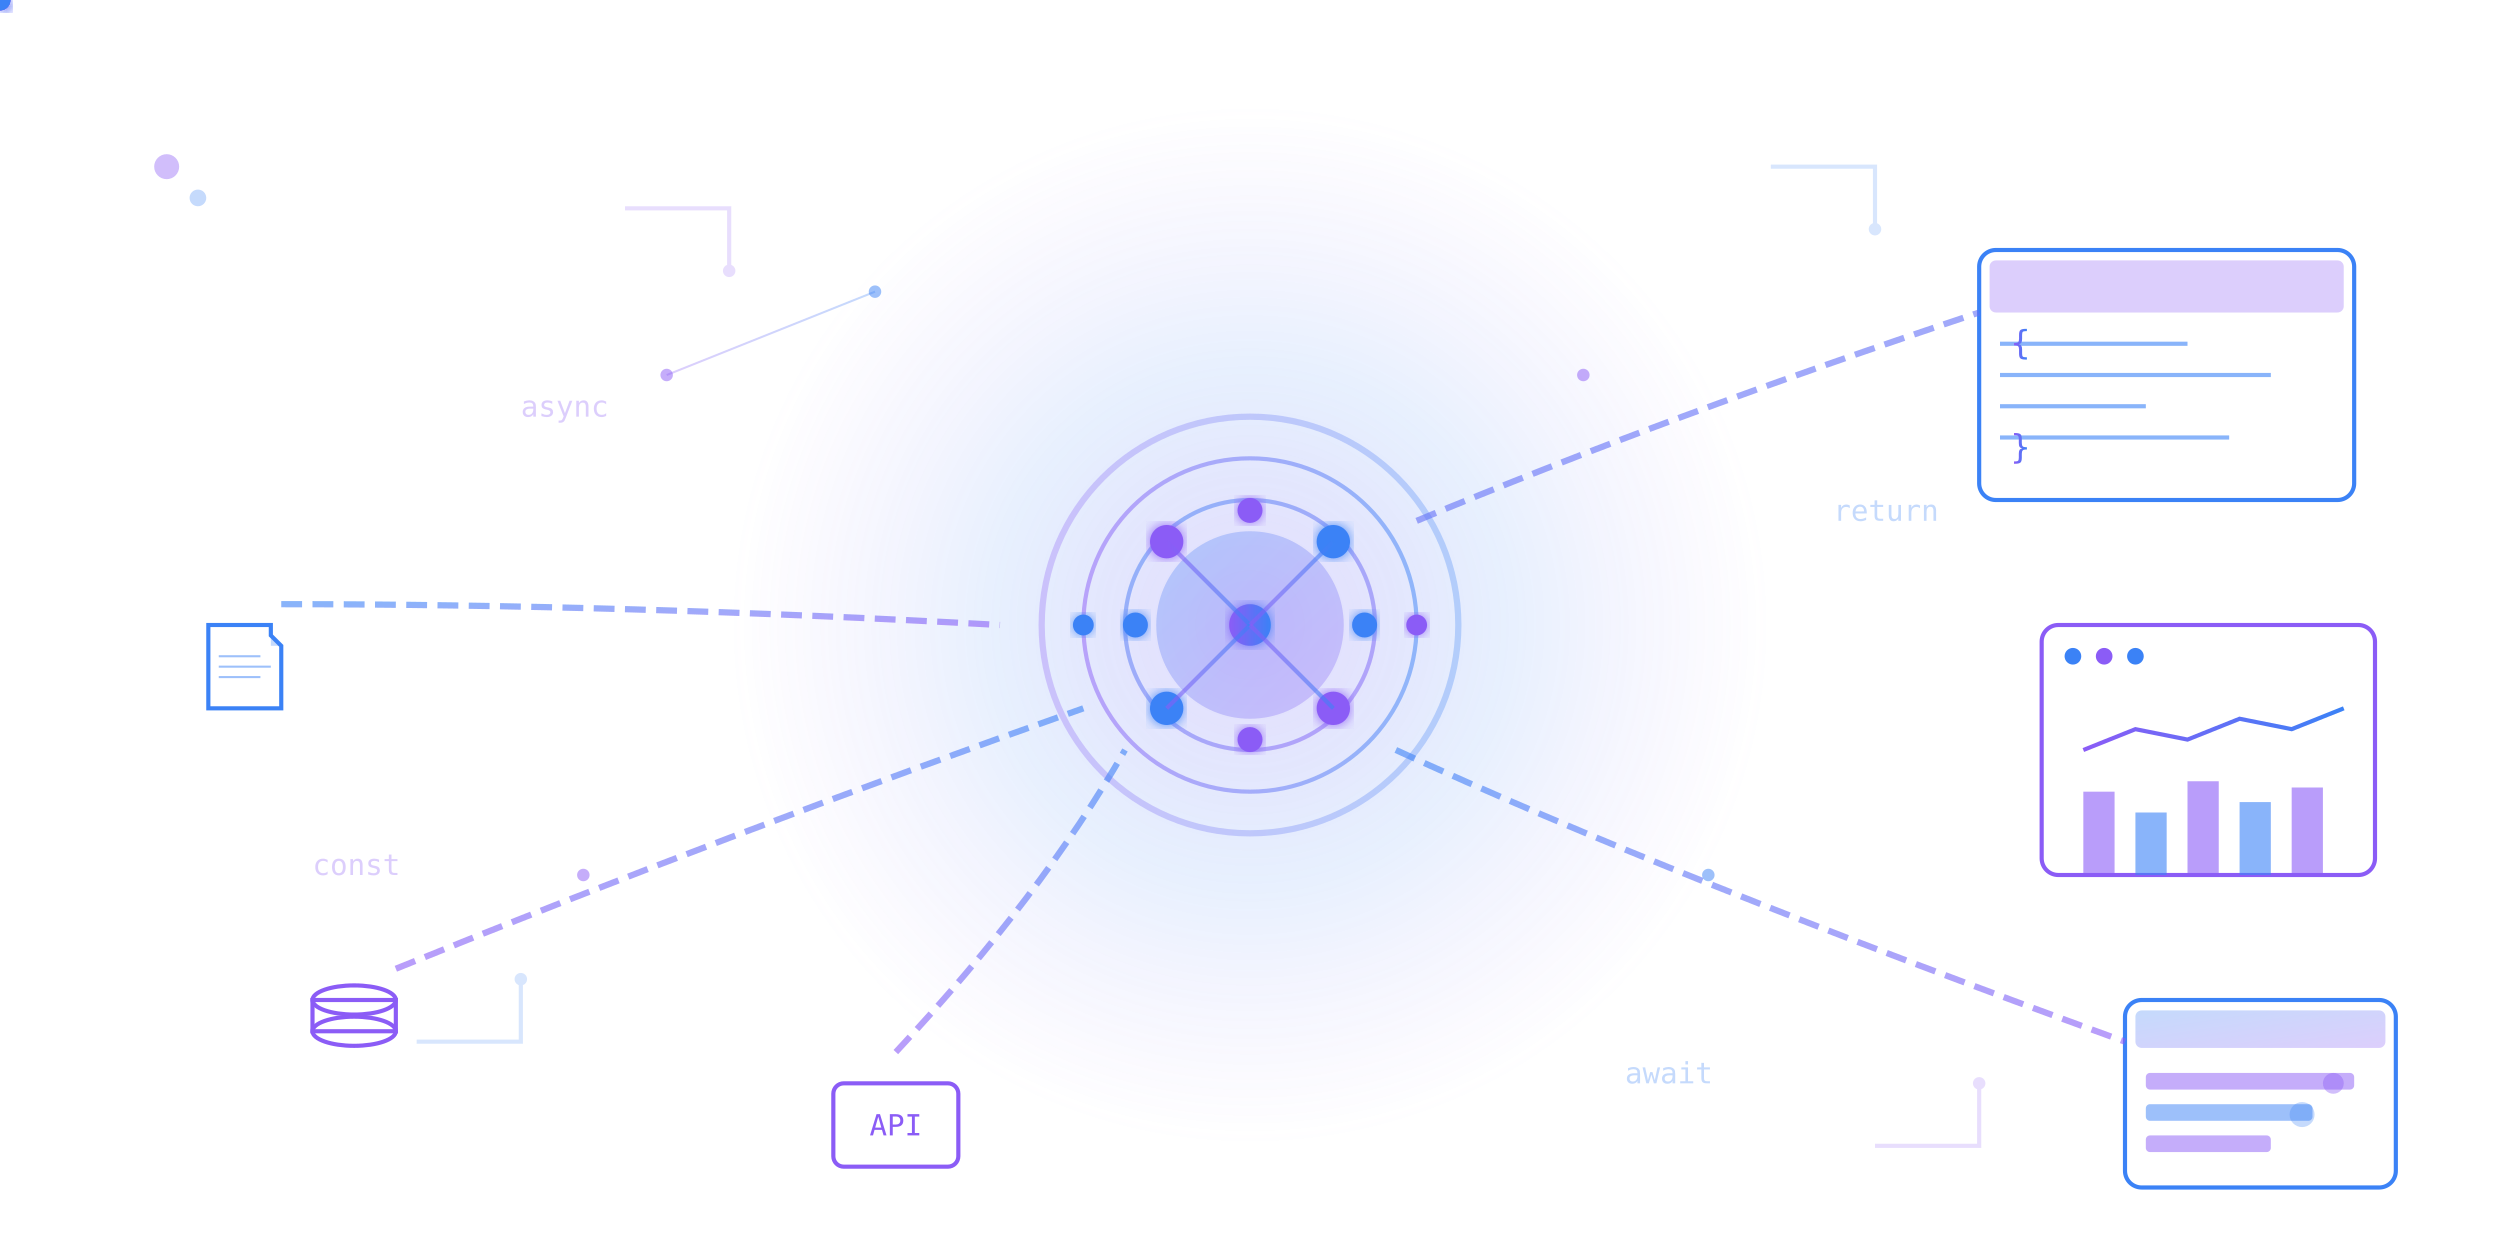
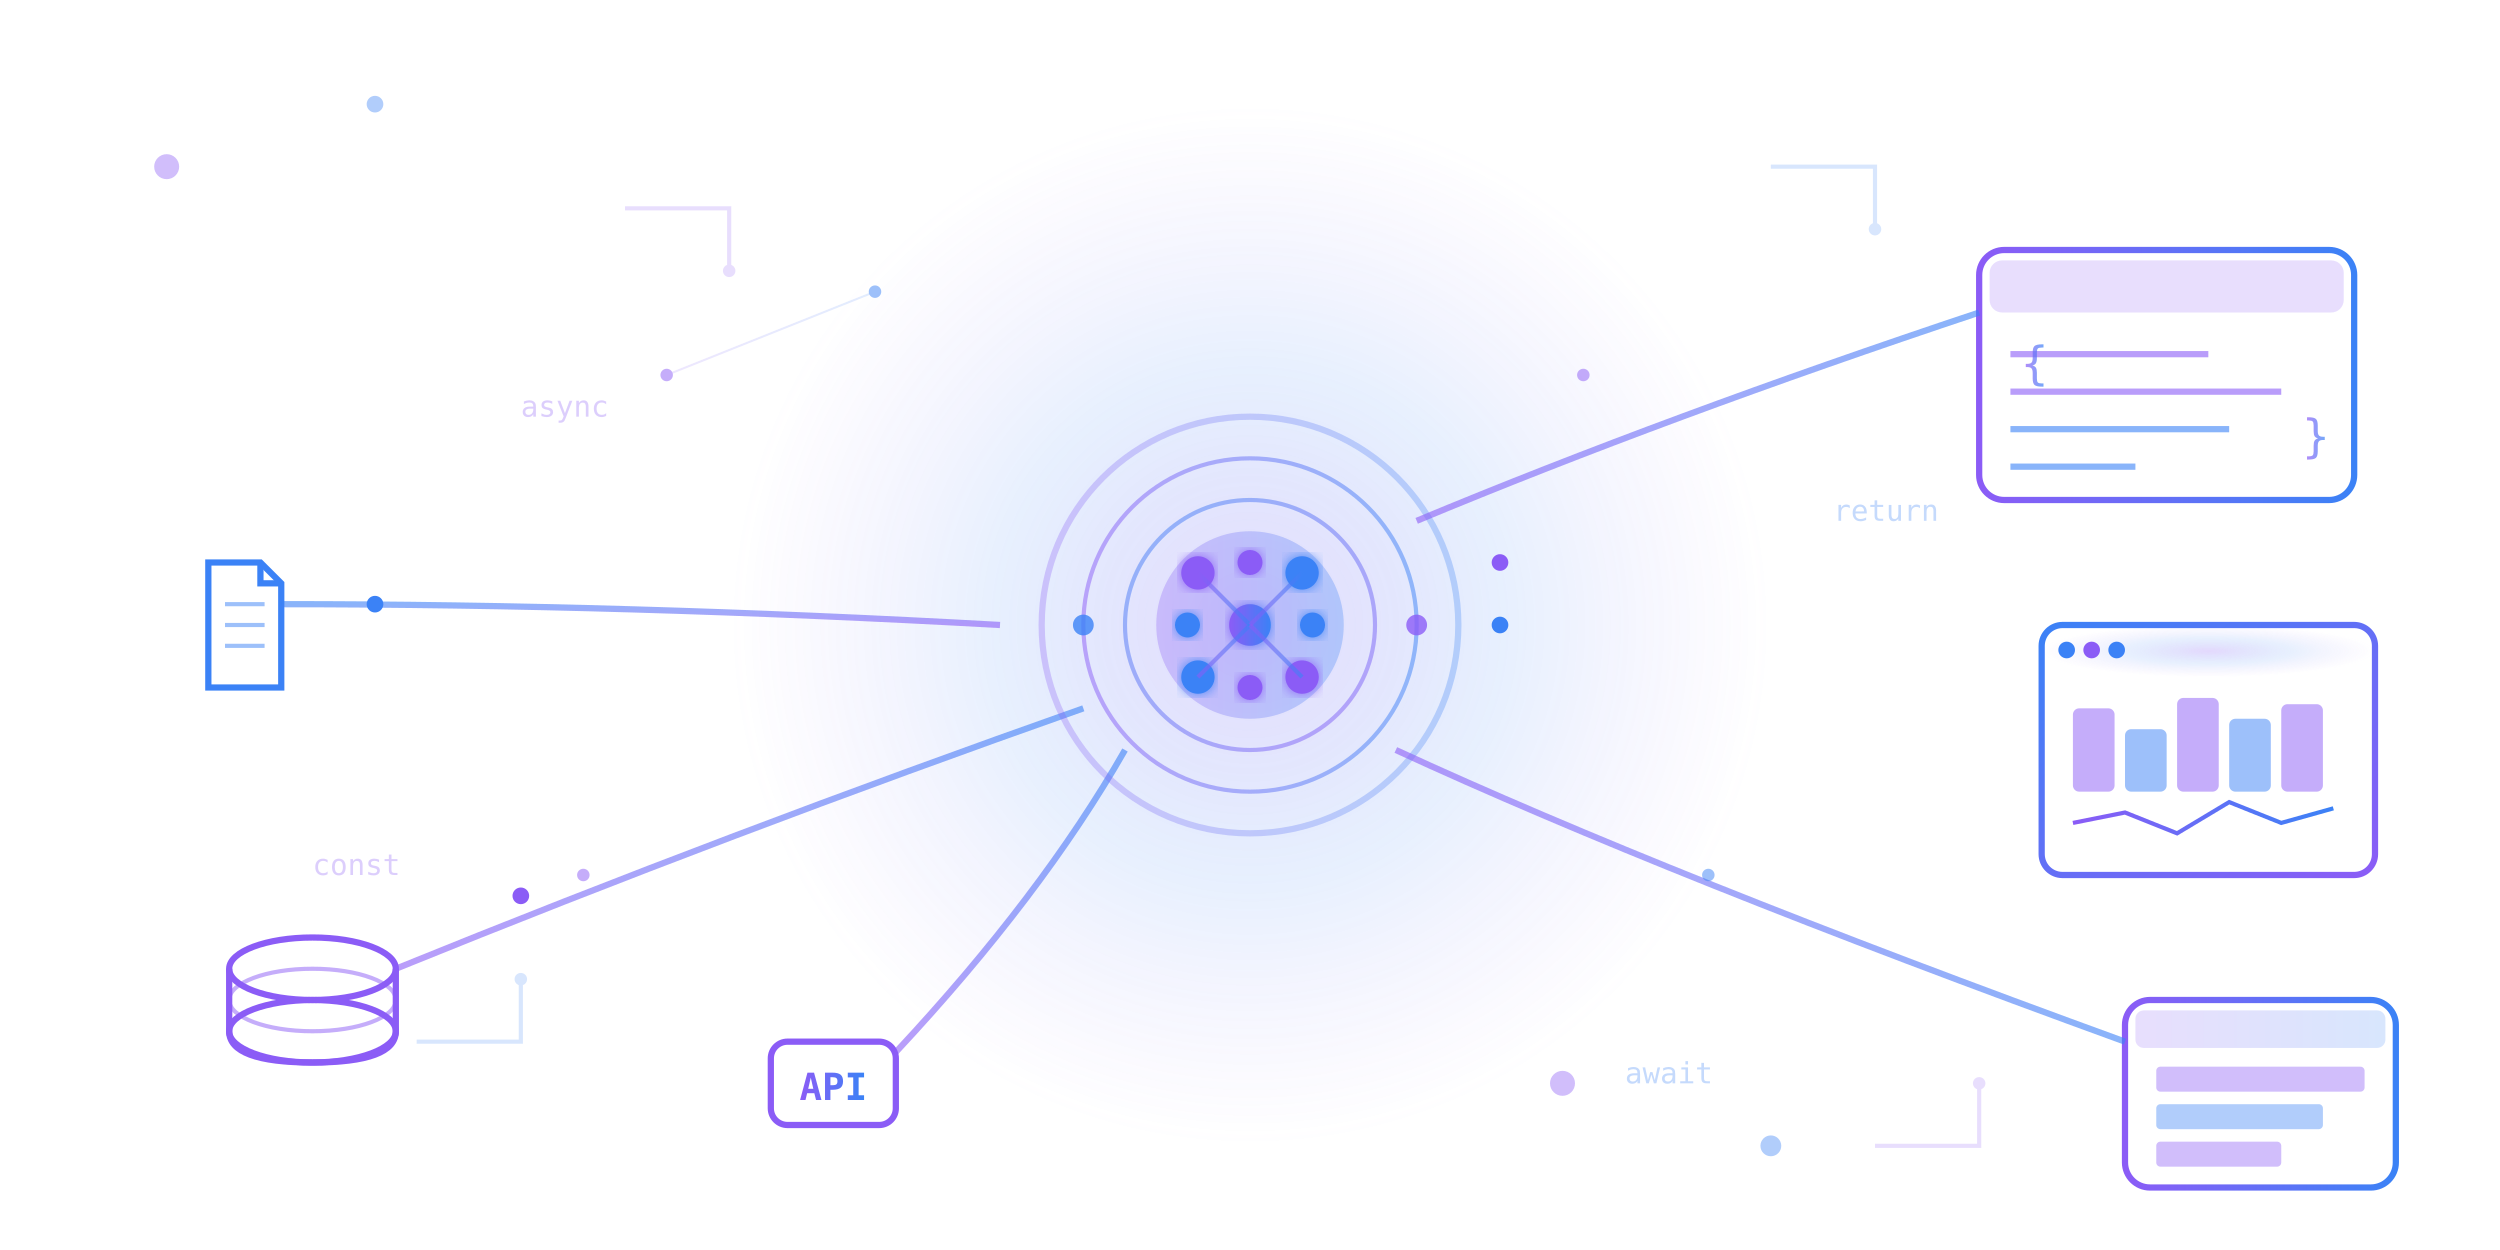
- <svg xmlns="http://www.w3.org/2000/svg" viewBox="0 0 1200 600" width="100%" height="100%" class="svg-play-once">
-   <style>
-     .svg-play-once {
-       animation: fadeIn 0.6s ease-in;
-     }
-     
-     .svg-play-once * {
-       animation-play-state: paused;
-     }
-     
-     .svg-play-once.is-visible * {
-       animation-play-state: running;
-     }
-     
-     @keyframes fadeIn {
-       from { opacity: 0; }
-       to { opacity: 1; }
-     }
-   </style>
+ <svg xmlns="http://www.w3.org/2000/svg" viewBox="0 0 1200 600" width="100%" height="100%">
  <defs>
    <linearGradient id="purpleBlue" x1="0%" y1="0%" x2="100%" y2="0%">
      <stop offset="0%" style="stop-color:#8b5cf6;stop-opacity:1" />
      <stop offset="100%" style="stop-color:#3b82f6;stop-opacity:1" />
    </linearGradient>
+     <radialGradient id="coreGlow" cx="50%" cy="50%">
+       <stop offset="0%" style="stop-color:#8b5cf6;stop-opacity:0.8" />
+       <stop offset="50%" style="stop-color:#3b82f6;stop-opacity:0.4" />
+       <stop offset="100%" style="stop-color:#8b5cf6;stop-opacity:0" />
+     </radialGradient>
    <linearGradient id="blueGradient" x1="0%" y1="0%" x2="100%" y2="100%">
      <stop offset="0%" style="stop-color:#3b82f6;stop-opacity:1" />
      <stop offset="100%" style="stop-color:#8b5cf6;stop-opacity:1" />
    </linearGradient>
-     <radialGradient id="coreGlow" cx="50%" cy="50%" r="50%">
-       <stop offset="0%" style="stop-color:#8b5cf6;stop-opacity:0.8" />
-       <stop offset="50%" style="stop-color:#3b82f6;stop-opacity:0.4" />
-       <stop offset="100%" style="stop-color:#8b5cf6;stop-opacity:0" />
-     </radialGradient>
    <filter id="glow">
      <feGaussianBlur stdDeviation="3" result="coloredBlur" />
      <feMerge>
        <feMergeNode in="coloredBlur" />
        <feMergeNode in="SourceGraphic" />
      </feMerge>
    </filter>
  </defs>
  <circle cx="600" cy="300" r="250" fill="url(#coreGlow)" opacity="0.3" />
-   <g id="aiCore">
-     <circle cx="600" cy="300" r="100" fill="none" stroke="url(#purpleBlue)" stroke-width="3" opacity="0.3" />
-     <circle cx="600" cy="300" r="80" fill="none" stroke="url(#purpleBlue)" stroke-width="2" opacity="0.5">
-       <animateTransform attributeName="transform" type="rotate" from="0 600 300" to="360 600 300" dur="20s" repeatCount="1" />
+   <g transform="translate(150, 480)">
+     <ellipse cx="0" cy="-15" rx="40" ry="15" fill="none" stroke="#8b5cf6" stroke-width="3" />
+     <path d="M -40 -15 L -40 15 Q -40 30 0 30 Q 40 30 40 15 L 40 -15" fill="none" stroke="#8b5cf6" stroke-width="3" />
+     <ellipse cx="0" cy="15" rx="40" ry="15" fill="none" stroke="#8b5cf6" stroke-width="3" />
+     <ellipse cx="0" cy="0" rx="40" ry="15" fill="none" stroke="#8b5cf6" stroke-width="2" opacity="0.5" />
+   </g>
+   <g transform="translate(100, 300)">
+     <path d="M 0 -30 L 25 -30 L 35 -20 L 35 30 L 0 30 Z" fill="none" stroke="#3b82f6" stroke-width="3" />
+     <path d="M 25 -30 L 25 -20 L 35 -20" fill="none" stroke="#3b82f6" stroke-width="3" />
+     <line x1="8" y1="-10" x2="27" y2="-10" stroke="#3b82f6" stroke-width="2" opacity="0.5" />
+     <line x1="8" y1="0" x2="27" y2="0" stroke="#3b82f6" stroke-width="2" opacity="0.5" />
+     <line x1="8" y1="10" x2="27" y2="10" stroke="#3b82f6" stroke-width="2" opacity="0.5" />
+   </g>
+   <g transform="translate(400, 520)">
+     <rect x="-30" y="-20" width="60" height="40" rx="8" fill="none" stroke="#8b5cf6" stroke-width="3" />
+     <text x="0" y="8" text-anchor="middle" font-family="monospace" font-size="18" font-weight="bold" fill="url(#purpleBlue)">API</text>
+   </g>
+   <path d="M 190 465 Q 350 400 520 340" fill="none" stroke="url(#purpleBlue)" stroke-width="3" opacity="0.6">
+     <animate attributeName="stroke-dasharray" values="0,1000;1000,0" dur="3s" repeatCount="indefinite" />
+   </path>
+   <path d="M 135 290 Q 300 290 480 300" fill="none" stroke="url(#blueGradient)" stroke-width="3" opacity="0.6">
+     <animate attributeName="stroke-dasharray" values="0,1000;1000,0" dur="2.5s" repeatCount="indefinite" />
+   </path>
+   <path d="M 430 505 Q 500 430 540 360" fill="none" stroke="url(#purpleBlue)" stroke-width="3" opacity="0.6">
+     <animate attributeName="stroke-dasharray" values="0,1000;1000,0" dur="2.8s" repeatCount="indefinite" />
+   </path>
+   <circle cx="250" cy="430" r="4" fill="#8b5cf6">
+     <animateMotion path="M 0 0 Q 180 -80 330 -90" dur="3s" repeatCount="indefinite" />
+   </circle>
+   <circle cx="180" cy="290" r="4" fill="#3b82f6">
+     <animateMotion path="M 0 0 Q 150 0 350 10" dur="2.5s" repeatCount="indefinite" />
+   </circle>
+   <g transform="translate(600, 300)">
+     <circle cx="0" cy="0" r="100" fill="none" stroke="url(#purpleBlue)" stroke-width="3" opacity="0.3" />
+     <circle cx="0" cy="0" r="80" fill="none" stroke="url(#purpleBlue)" stroke-width="2" opacity="0.5">
+       <animateTransform attributeName="transform" type="rotate" from="0 0 0" to="360 0 0" dur="20s" repeatCount="indefinite" />
    </circle>
-     <circle cx="600" cy="300" r="60" fill="none" stroke="url(#blueGradient)" stroke-width="2" opacity="0.5">
-       <animateTransform attributeName="transform" type="rotate" from="0 600 300" to="-360 600 300" dur="15s" repeatCount="1" />
+     <circle cx="0" cy="0" r="60" fill="none" stroke="url(#blueGradient)" stroke-width="2" opacity="0.5">
+       <animateTransform attributeName="transform" type="rotate" from="360 0 0" to="0 0 0" dur="15s" repeatCount="indefinite" />
    </circle>
-     <circle cx="600" cy="300" r="45" fill="url(#blueGradient)" opacity="0.3" />
-     <g id="neuralNetwork">
-       <circle cx="560" cy="260" r="8" fill="#8b5cf6" filter="url(#glow)" />
-       <circle cx="640" cy="260" r="8" fill="#3b82f6" filter="url(#glow)" />
-       <circle cx="560" cy="340" r="8" fill="#3b82f6" filter="url(#glow)" />
-       <circle cx="640" cy="340" r="8" fill="#8b5cf6" filter="url(#glow)" />
-       <circle cx="600" cy="245" r="6" fill="#8b5cf6" filter="url(#glow)" />
-       <circle cx="655" cy="300" r="6" fill="#3b82f6" filter="url(#glow)" />
-       <circle cx="600" cy="355" r="6" fill="#8b5cf6" filter="url(#glow)" />
-       <circle cx="545" cy="300" r="6" fill="#3b82f6" filter="url(#glow)" />
-       <circle cx="600" cy="300" r="10" fill="url(#purpleBlue)" filter="url(#glow)" />
-       <line x1="560" y1="260" x2="600" y2="300" stroke="url(#purpleBlue)" stroke-width="2" opacity="0.6" />
-       <line x1="640" y1="260" x2="600" y2="300" stroke="url(#purpleBlue)" stroke-width="2" opacity="0.6" />
-       <line x1="560" y1="340" x2="600" y2="300" stroke="url(#purpleBlue)" stroke-width="2" opacity="0.6" />
-       <line x1="640" y1="340" x2="600" y2="300" stroke="url(#purpleBlue)" stroke-width="2" opacity="0.6" />
-       <line x1="600" y1="245" x2="600" y2="300" stroke="url(#purpleBlue)" stroke-width="2" opacity="0.6" />
-       <line x1="655" y1="300" x2="600" y2="300" stroke="url(#purpleBlue)" stroke-width="2" opacity="0.6" />
-       <line x1="600" y1="355" x2="600" y2="300" stroke="url(#purpleBlue)" stroke-width="2" opacity="0.6" />
-       <line x1="545" y1="300" x2="600" y2="300" stroke="url(#purpleBlue)" stroke-width="2" opacity="0.6" />
-     </g>
-     <g id="orbitingParticles">
-       <circle cx="680" cy="300" r="5" fill="#8b5cf6" filter="url(#glow)">
-         <animateTransform attributeName="transform" type="rotate" from="0 600 300" to="360 600 300" dur="4s" repeatCount="1" />
-       </circle>
-       <circle cx="520" cy="300" r="5" fill="#3b82f6" filter="url(#glow)">
-         <animateTransform attributeName="transform" type="rotate" from="180 600 300" to="540 600 300" dur="4s" repeatCount="1" />
-       </circle>
-     </g>
-   </g>
-   <g id="inputSources">
-     <g id="database" transform="translate(150, 480)">
-       <ellipse cx="20" cy="0" rx="20" ry="7" fill="none" stroke="#8b5cf6" stroke-width="2" />
-       <rect x="0" y="0" width="40" height="15" fill="none" stroke="#8b5cf6" stroke-width="2" />
-       <ellipse cx="20" cy="15" rx="20" ry="7" fill="none" stroke="#8b5cf6" stroke-width="2" />
-     </g>
-     <g id="document" transform="translate(100, 300)">
-       <path d="M 0 0 L 30 0 L 30 5 L 35 10 L 35 40 L 0 40 Z" fill="none" stroke="#3b82f6" stroke-width="2" />
-       <path d="M 30 5 L 35 10 L 30 10 Z" fill="#3b82f6" opacity="0.3" />
-       <line x1="5" y1="15" x2="25" y2="15" stroke="#3b82f6" stroke-width="1" opacity="0.5" />
-       <line x1="5" y1="20" x2="30" y2="20" stroke="#3b82f6" stroke-width="1" opacity="0.5" />
-       <line x1="5" y1="25" x2="25" y2="25" stroke="#3b82f6" stroke-width="1" opacity="0.5" />
-     </g>
-     <g id="api" transform="translate(400, 520)">
-       <rect x="0" y="0" width="60" height="40" rx="5" fill="none" stroke="#8b5cf6" stroke-width="2" />
-       <text x="30" y="25" font-family="monospace" font-size="14" fill="#8b5cf6" text-anchor="middle">API</text>
-     </g>
-   </g>
-   <g id="outputComponents">
-     <g id="codeOutput" transform="translate(950, 120)">
-       <rect x="0" y="0" width="180" height="120" rx="8" fill="none" stroke="#3b82f6" stroke-width="2" />
-       <rect x="5" y="5" width="170" height="25" rx="3" fill="#8b5cf6" opacity="0.3" />
-       <line x1="10" y1="45" x2="100" y2="45" stroke="#3b82f6" stroke-width="2" opacity="0.6" />
-       <line x1="10" y1="60" x2="140" y2="60" stroke="#3b82f6" stroke-width="2" opacity="0.6" />
-       <line x1="10" y1="75" x2="80" y2="75" stroke="#3b82f6" stroke-width="2" opacity="0.6" />
-       <line x1="10" y1="90" x2="120" y2="90" stroke="#3b82f6" stroke-width="2" opacity="0.6" />
-       <text x="15" y="50" font-family="monospace" font-size="16" fill="url(#purpleBlue)">{</text>
-       <text x="15" y="100" font-family="monospace" font-size="16" fill="url(#purpleBlue)">}</text>
-     </g>
-     <g id="dashboardOutput" transform="translate(980, 300)">
-       <rect x="0" y="0" width="160" height="120" rx="8" fill="none" stroke="#8b5cf6" stroke-width="2" />
-       <circle cx="15" cy="15" r="4" fill="#3b82f6" />
-       <circle cx="30" cy="15" r="4" fill="#8b5cf6" />
-       <circle cx="45" cy="15" r="4" fill="#3b82f6" />
-       <rect x="20" y="80" width="15" height="40" fill="#8b5cf6" opacity="0.6" />
-       <rect x="45" y="90" width="15" height="30" fill="#3b82f6" opacity="0.6" />
-       <rect x="70" y="75" width="15" height="45" fill="#8b5cf6" opacity="0.6" />
-       <rect x="95" y="85" width="15" height="35" fill="#3b82f6" opacity="0.6" />
-       <rect x="120" y="78" width="15" height="42" fill="#8b5cf6" opacity="0.6" />
-       <path d="M 20 60 L 45 50 L 70 55 L 95 45 L 120 50 L 145 40" fill="none" stroke="url(#purpleBlue)" stroke-width="2" />
-     </g>
-     <g id="mobileOutput" transform="translate(1020, 480)">
-       <rect x="0" y="0" width="130" height="90" rx="8" fill="none" stroke="#3b82f6" stroke-width="2" />
-       <rect x="5" y="5" width="120" height="18" rx="3" fill="url(#blueGradient)" opacity="0.3" />
-       <rect x="10" y="35" width="100" height="8" rx="2" fill="#8b5cf6" opacity="0.5" />
-       <rect x="10" y="50" width="80" height="8" rx="2" fill="#3b82f6" opacity="0.5" />
-       <rect x="10" y="65" width="60" height="8" rx="2" fill="#8b5cf6" opacity="0.5" />
-     </g>
-   </g>
-   <g id="dataFlows">
-     <path id="flowFromDatabase" d="M 190 465 Q 350 400 520 340" fill="none" stroke="url(#purpleBlue)" stroke-width="3" opacity="0.6" stroke-dasharray="10 5">
-       <animate attributeName="stroke-dashoffset" from="0" to="100" dur="3s" repeatCount="1" />
-     </path>
-     <path id="flowFromDocument" d="M 135 290 Q 300 290 480 300" fill="none" stroke="url(#blueGradient)" stroke-width="3" opacity="0.6" stroke-dasharray="10 5">
-       <animate attributeName="stroke-dashoffset" from="0" to="100" dur="2.5s" repeatCount="1" />
-     </path>
-     <path id="flowFromAPI" d="M 430 505 Q 500 430 540 360" fill="none" stroke="url(#purpleBlue)" stroke-width="3" opacity="0.6" stroke-dasharray="10 5">
-       <animate attributeName="stroke-dashoffset" from="0" to="100" dur="2.8s" repeatCount="1" />
-     </path>
-     <circle r="5" fill="#8b5cf6" filter="url(#glow)">
-       <animateMotion dur="3s" repeatCount="1">
-         <mpath href="#flowFromDatabase" />
-       </animateMotion>
+     <circle cx="0" cy="0" r="45" fill="url(#purpleBlue)" opacity="0.3" />
+     <circle cx="-25" cy="-25" r="8" fill="#8b5cf6" filter="url(#glow)" />
+     <circle cx="25" cy="-25" r="8" fill="#3b82f6" filter="url(#glow)" />
+     <circle cx="-25" cy="25" r="8" fill="#3b82f6" filter="url(#glow)" />
+     <circle cx="25" cy="25" r="8" fill="#8b5cf6" filter="url(#glow)" />
+     <circle cx="0" cy="-30" r="6" fill="#8b5cf6" filter="url(#glow)" />
+     <circle cx="30" cy="0" r="6" fill="#3b82f6" filter="url(#glow)" />
+     <circle cx="0" cy="30" r="6" fill="#8b5cf6" filter="url(#glow)" />
+     <circle cx="-30" cy="0" r="6" fill="#3b82f6" filter="url(#glow)" />
+     <circle cx="0" cy="0" r="10" fill="url(#purpleBlue)" filter="url(#glow)" />
+     <line x1="-25" y1="-25" x2="0" y2="0" stroke="url(#purpleBlue)" stroke-width="2" opacity="0.6" />
+     <line x1="25" y1="-25" x2="0" y2="0" stroke="url(#purpleBlue)" stroke-width="2" opacity="0.6" />
+     <line x1="-25" y1="25" x2="0" y2="0" stroke="url(#purpleBlue)" stroke-width="2" opacity="0.6" />
+     <line x1="25" y1="25" x2="0" y2="0" stroke="url(#purpleBlue)" stroke-width="2" opacity="0.6" />
+     <line x1="0" y1="-30" x2="0" y2="0" stroke="url(#purpleBlue)" stroke-width="2" opacity="0.6" />
+     <line x1="30" y1="0" x2="0" y2="0" stroke="url(#purpleBlue)" stroke-width="2" opacity="0.6" />
+     <line x1="0" y1="30" x2="0" y2="0" stroke="url(#purpleBlue)" stroke-width="2" opacity="0.6" />
+     <line x1="-30" y1="0" x2="0" y2="0" stroke="url(#purpleBlue)" stroke-width="2" opacity="0.6" />
+     <circle cx="80" cy="0" r="5" fill="#8b5cf6" opacity="0.8">
+       <animateTransform attributeName="transform" type="rotate" from="0 0 0" to="360 0 0" dur="4s" repeatCount="indefinite" />
    </circle>
-     <circle r="5" fill="#3b82f6" filter="url(#glow)">
-       <animateMotion dur="2.5s" repeatCount="1">
-         <mpath href="#flowFromDocument" />
-       </animateMotion>
-     </circle>
-     <path id="flowToCode" d="M 680 250 Q 800 200 950 150" fill="none" stroke="url(#blueGradient)" stroke-width="3" opacity="0.6" stroke-dasharray="10 5">
-       <animate attributeName="stroke-dashoffset" from="0" to="100" dur="3s" repeatCount="1" />
-     </path>
-     <path id="flowToDashboard" d="M 700 300 Q 800 300 980 300" fill="none" stroke="url(#purpleBlue)" stroke-width="3" opacity="0.6" stroke-dasharray="10 5">
-       <animate attributeName="stroke-dashoffset" from="0" to="100" dur="2.7s" repeatCount="1" />
-     </path>
-     <path id="flowToMobile" d="M 670 360 Q 800 420 1020 500" fill="none" stroke="url(#blueGradient)" stroke-width="3" opacity="0.6" stroke-dasharray="10 5">
-       <animate attributeName="stroke-dashoffset" from="0" to="100" dur="3.2s" repeatCount="1" />
-     </path>
-     <circle r="5" fill="#8b5cf6" filter="url(#glow)">
-       <animateMotion dur="3s" repeatCount="1">
-         <mpath href="#flowToCode" />
-       </animateMotion>
-     </circle>
-     <circle r="5" fill="#3b82f6" filter="url(#glow)">
-       <animateMotion dur="2.7s" repeatCount="1">
-         <mpath href="#flowToDashboard" />
-       </animateMotion>
+     <circle cx="-80" cy="0" r="5" fill="#3b82f6" opacity="0.8">
+       <animateTransform attributeName="transform" type="rotate" from="180 0 0" to="540 0 0" dur="4s" repeatCount="indefinite" />
    </circle>
  </g>
-   <g id="decorativeElements">
-     <circle cx="80" cy="80" r="6" fill="#8b5cf6" opacity="0.4">
-       <animate attributeName="opacity" values="0.4;0.8;0.4" dur="2s" repeatCount="1" />
+   <g transform="translate(950, 120)">
+     <rect x="0" y="0" width="180" height="120" rx="12" fill="none" stroke="url(#purpleBlue)" stroke-width="3" />
+     <rect x="5" y="5" width="170" height="25" rx="6" fill="#8b5cf6" opacity="0.2" />
+     <line x1="15" y1="50" x2="110" y2="50" stroke="#8b5cf6" stroke-width="3" opacity="0.6" />
+     <line x1="15" y1="68" x2="145" y2="68" stroke="#8b5cf6" stroke-width="3" opacity="0.6" />
+     <line x1="15" y1="86" x2="120" y2="86" stroke="#3b82f6" stroke-width="3" opacity="0.6" />
+     <line x1="15" y1="104" x2="75" y2="104" stroke="#3b82f6" stroke-width="3" opacity="0.6" />
+     <text x="20" y="62" font-family="monospace" font-size="22" fill="url(#purpleBlue)" opacity="0.7">{</text>
+     <text x="155" y="97" font-family="monospace" font-size="22" fill="url(#purpleBlue)" opacity="0.7">}</text>
+   </g>
+   <g transform="translate(980, 300)">
+     <rect x="0" y="0" width="160" height="120" rx="10" fill="none" stroke="url(#blueGradient)" stroke-width="3" />
+     <rect x="0" y="0" width="160" height="25" rx="10" fill="url(#coreGlow)" opacity="0.3" />
+     <circle cx="12" cy="12" r="4" fill="#3b82f6" />
+     <circle cx="24" cy="12" r="4" fill="#8b5cf6" />
+     <circle cx="36" cy="12" r="4" fill="#3b82f6" />
+     <rect x="15" y="40" width="20" height="40" rx="3" fill="#8b5cf6" opacity="0.5" />
+     <rect x="40" y="50" width="20" height="30" rx="3" fill="#3b82f6" opacity="0.5" />
+     <rect x="65" y="35" width="20" height="45" rx="3" fill="#8b5cf6" opacity="0.5" />
+     <rect x="90" y="45" width="20" height="35" rx="3" fill="#3b82f6" opacity="0.5" />
+     <rect x="115" y="38" width="20" height="42" rx="3" fill="#8b5cf6" opacity="0.5" />
+     <path d="M 15 95 L 40 90 L 65 100 L 90 85 L 115 95 L 140 88" fill="none" stroke="url(#purpleBlue)" stroke-width="2" />
+   </g>
+   <g transform="translate(1020, 480)">
+     <rect x="0" y="0" width="130" height="90" rx="12" fill="none" stroke="url(#purpleBlue)" stroke-width="3" />
+     <rect x="5" y="5" width="120" height="18" rx="4" fill="url(#purpleBlue)" opacity="0.2" />
+     <rect x="15" y="32" width="100" height="12" rx="2" fill="#8b5cf6" opacity="0.4" />
+     <rect x="15" y="50" width="80" height="12" rx="2" fill="#3b82f6" opacity="0.4" />
+     <rect x="15" y="68" width="60" height="12" rx="2" fill="#8b5cf6" opacity="0.4" />
+   </g>
+   <path d="M 680 250 Q 800 200 950 150" fill="none" stroke="url(#purpleBlue)" stroke-width="3" opacity="0.6">
+     <animate attributeName="stroke-dasharray" values="0,1000;1000,0" dur="3s" repeatCount="indefinite" />
+   </path>
+   <path d="M 700 300 Q 800 300 980 300" fill="none" stroke="url(#blueGradient)" stroke-width="3" opacity="0.6">
+     <animate attributeName="stroke-dasharray" values="0,1000;1000,0" dur="2.7s" repeatCount="indefinite" />
+   </path>
+   <path d="M 670 360 Q 800 420 1020 500" fill="none" stroke="url(#purpleBlue)" stroke-width="3" opacity="0.6">
+     <animate attributeName="stroke-dasharray" values="0,1000;1000,0" dur="3.2s" repeatCount="indefinite" />
+   </path>
+   <circle cx="720" cy="270" r="4" fill="#8b5cf6">
+     <animateMotion path="M 0 0 Q 120 -70 230 -120" dur="3s" repeatCount="indefinite" />
+   </circle>
+   <circle cx="720" cy="300" r="4" fill="#3b82f6">
+     <animateMotion path="M 0 0 Q 140 0 280 0" dur="2.7s" repeatCount="indefinite" />
+   </circle>
+   <g opacity="0.4">
+     <circle cx="80" cy="80" r="6" fill="#8b5cf6">
+       <animate attributeName="opacity" values="0.4;0.8;0.4" dur="2s" repeatCount="indefinite" />
    </circle>
-     <circle cx="95" cy="95" r="4" fill="#3b82f6" opacity="0.3">
-       <animate attributeName="opacity" values="0.3;0.7;0.3" dur="2.3s" repeatCount="1" />
+     <circle cx="180" cy="50" r="4" fill="#3b82f6">
+       <animate attributeName="opacity" values="0.4;0.8;0.4" dur="2.3s" repeatCount="indefinite" />
    </circle>
-     <circle cx="1120" cy="520" r="5" fill="#8b5cf6" opacity="0.4">
-       <animate attributeName="opacity" values="0.4;0.8;0.4" dur="2.1s" repeatCount="1" />
+   </g>
+   <g opacity="0.4">
+     <circle cx="850" cy="550" r="5" fill="#3b82f6">
+       <animate attributeName="opacity" values="0.4;0.8;0.4" dur="2.5s" repeatCount="indefinite" />
    </circle>
-     <circle cx="1105" cy="535" r="6" fill="#3b82f6" opacity="0.3">
-       <animate attributeName="opacity" values="0.3;0.7;0.3" dur="2.5s" repeatCount="1" />
+     <circle cx="750" cy="520" r="6" fill="#8b5cf6">
+       <animate attributeName="opacity" values="0.4;0.8;0.4" dur="2.1s" repeatCount="indefinite" />
    </circle>
-     <g opacity="0.2">
-       <path d="M 300 100 L 350 100 L 350 130" stroke="#8b5cf6" stroke-width="2" fill="none" />
-       <circle cx="350" cy="130" r="3" fill="#8b5cf6" />
-       <path d="M 200 500 L 250 500 L 250 470" stroke="#3b82f6" stroke-width="2" fill="none" />
-       <circle cx="250" cy="470" r="3" fill="#3b82f6" />
-       <path d="M 900 550 L 950 550 L 950 520" stroke="#8b5cf6" stroke-width="2" fill="none" />
-       <circle cx="950" cy="520" r="3" fill="#8b5cf6" />
-       <path d="M 850 80 L 900 80 L 900 110" stroke="#3b82f6" stroke-width="2" fill="none" />
-       <circle cx="900" cy="110" r="3" fill="#3b82f6" />
-     </g>
-     <text x="250" y="200" font-family="monospace" font-size="14" fill="#8b5cf6" opacity="0.3">async</text>
-     <text x="780" y="520" font-family="monospace" font-size="14" fill="#3b82f6" opacity="0.3">await</text>
-     <text x="150" y="420" font-family="monospace" font-size="14" fill="#8b5cf6" opacity="0.3">const</text>
-     <text x="880" y="250" font-family="monospace" font-size="14" fill="#3b82f6" opacity="0.3">return</text>
-     <circle cx="320" cy="180" r="3" fill="#8b5cf6" opacity="0.5" />
-     <circle cx="420" cy="140" r="3" fill="#3b82f6" opacity="0.5" />
-     <circle cx="280" cy="420" r="3" fill="#8b5cf6" opacity="0.5" />
-     <circle cx="820" cy="420" r="3" fill="#3b82f6" opacity="0.5" />
-     <circle cx="760" cy="180" r="3" fill="#8b5cf6" opacity="0.5" />
+   </g>
+   <g opacity="0.2">
+     <path d="M 300 100 L 350 100 L 350 130" stroke="#8b5cf6" stroke-width="2" fill="none" />
+     <circle cx="350" cy="130" r="3" fill="#8b5cf6" />
+     <path d="M 200 500 L 250 500 L 250 470" stroke="#3b82f6" stroke-width="2" fill="none" />
+     <circle cx="250" cy="470" r="3" fill="#3b82f6" />
+     <path d="M 900 550 L 950 550 L 950 520" stroke="#8b5cf6" stroke-width="2" fill="none" />
+     <circle cx="950" cy="520" r="3" fill="#8b5cf6" />
+     <path d="M 850 80 L 900 80 L 900 110" stroke="#3b82f6" stroke-width="2" fill="none" />
+     <circle cx="900" cy="110" r="3" fill="#3b82f6" />
+   </g>
+   <g opacity="0.3">
+     <text x="250" y="200" font-family="monospace" font-size="14" fill="#8b5cf6">async</text>
+     <text x="780" y="520" font-family="monospace" font-size="14" fill="#3b82f6">await</text>
+     <text x="150" y="420" font-family="monospace" font-size="14" fill="#8b5cf6">const</text>
+     <text x="880" y="250" font-family="monospace" font-size="14" fill="#3b82f6">return</text>
+   </g>
+   <g opacity="0.5">
+     <circle cx="320" cy="180" r="3" fill="#8b5cf6" />
+     <circle cx="420" cy="140" r="3" fill="#3b82f6" />
+     <circle cx="280" cy="420" r="3" fill="#8b5cf6" />
+     <circle cx="820" cy="420" r="3" fill="#3b82f6" />
+     <circle cx="760" cy="180" r="3" fill="#8b5cf6" />
    <line x1="320" y1="180" x2="420" y2="140" stroke="url(#purpleBlue)" stroke-width="1" opacity="0.3" />
  </g>
</svg>
